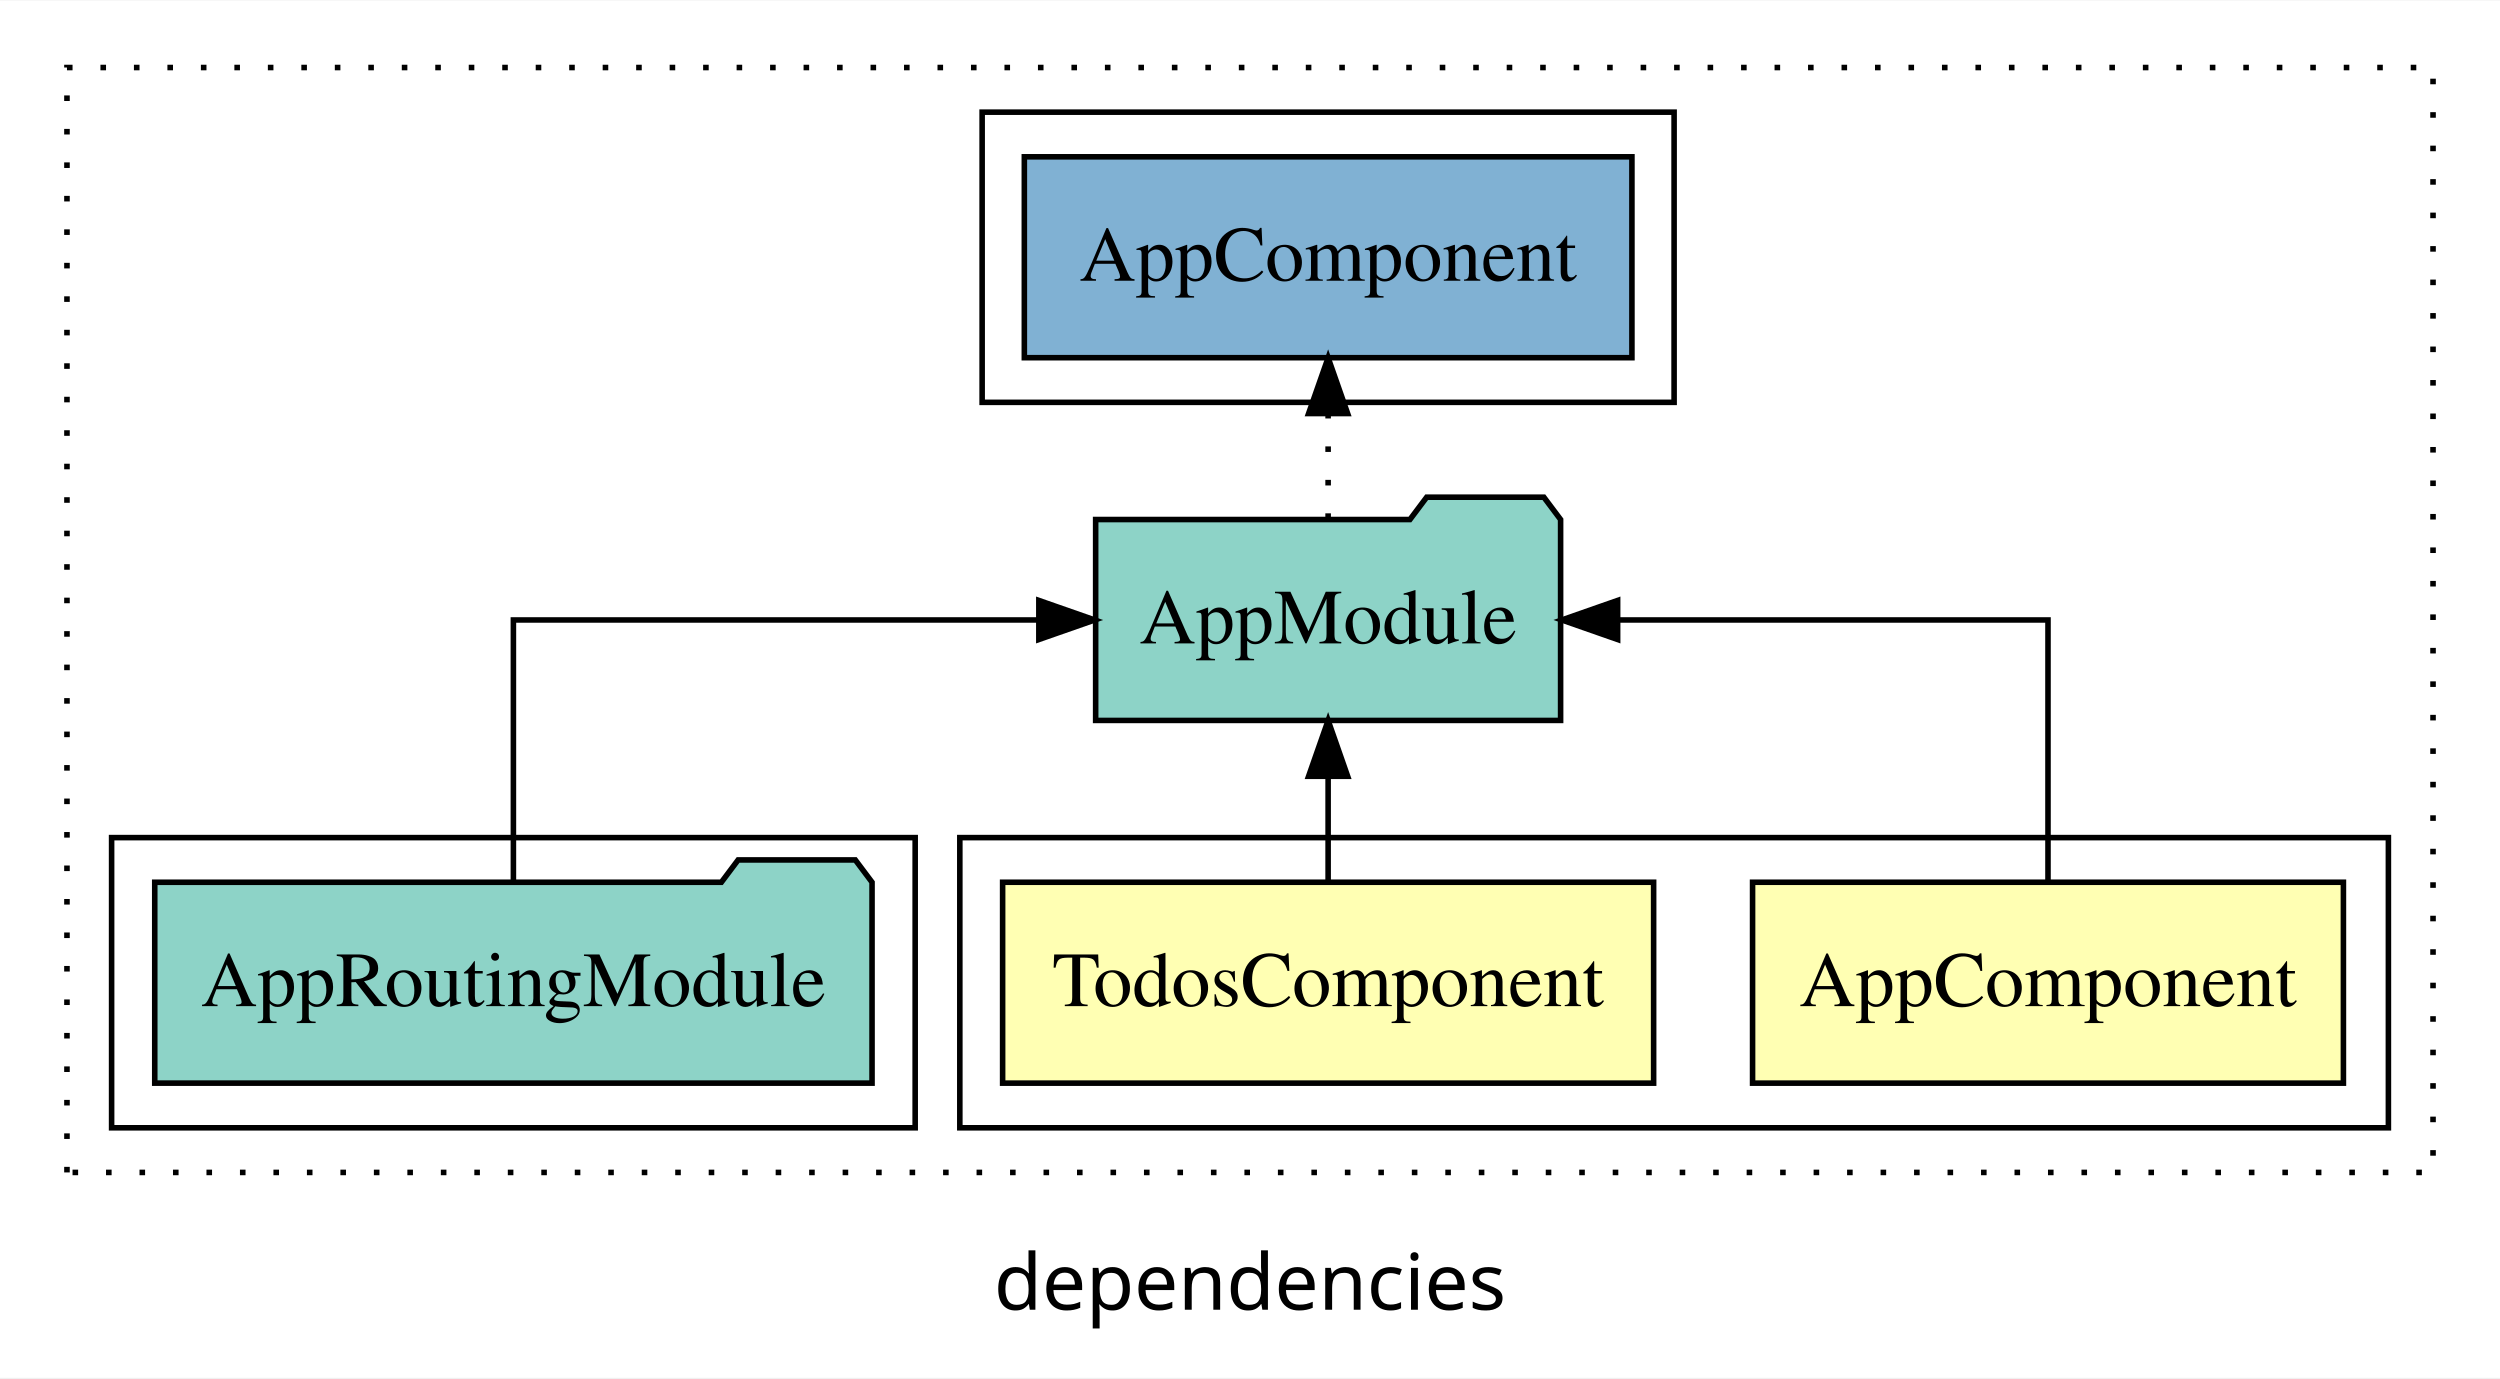
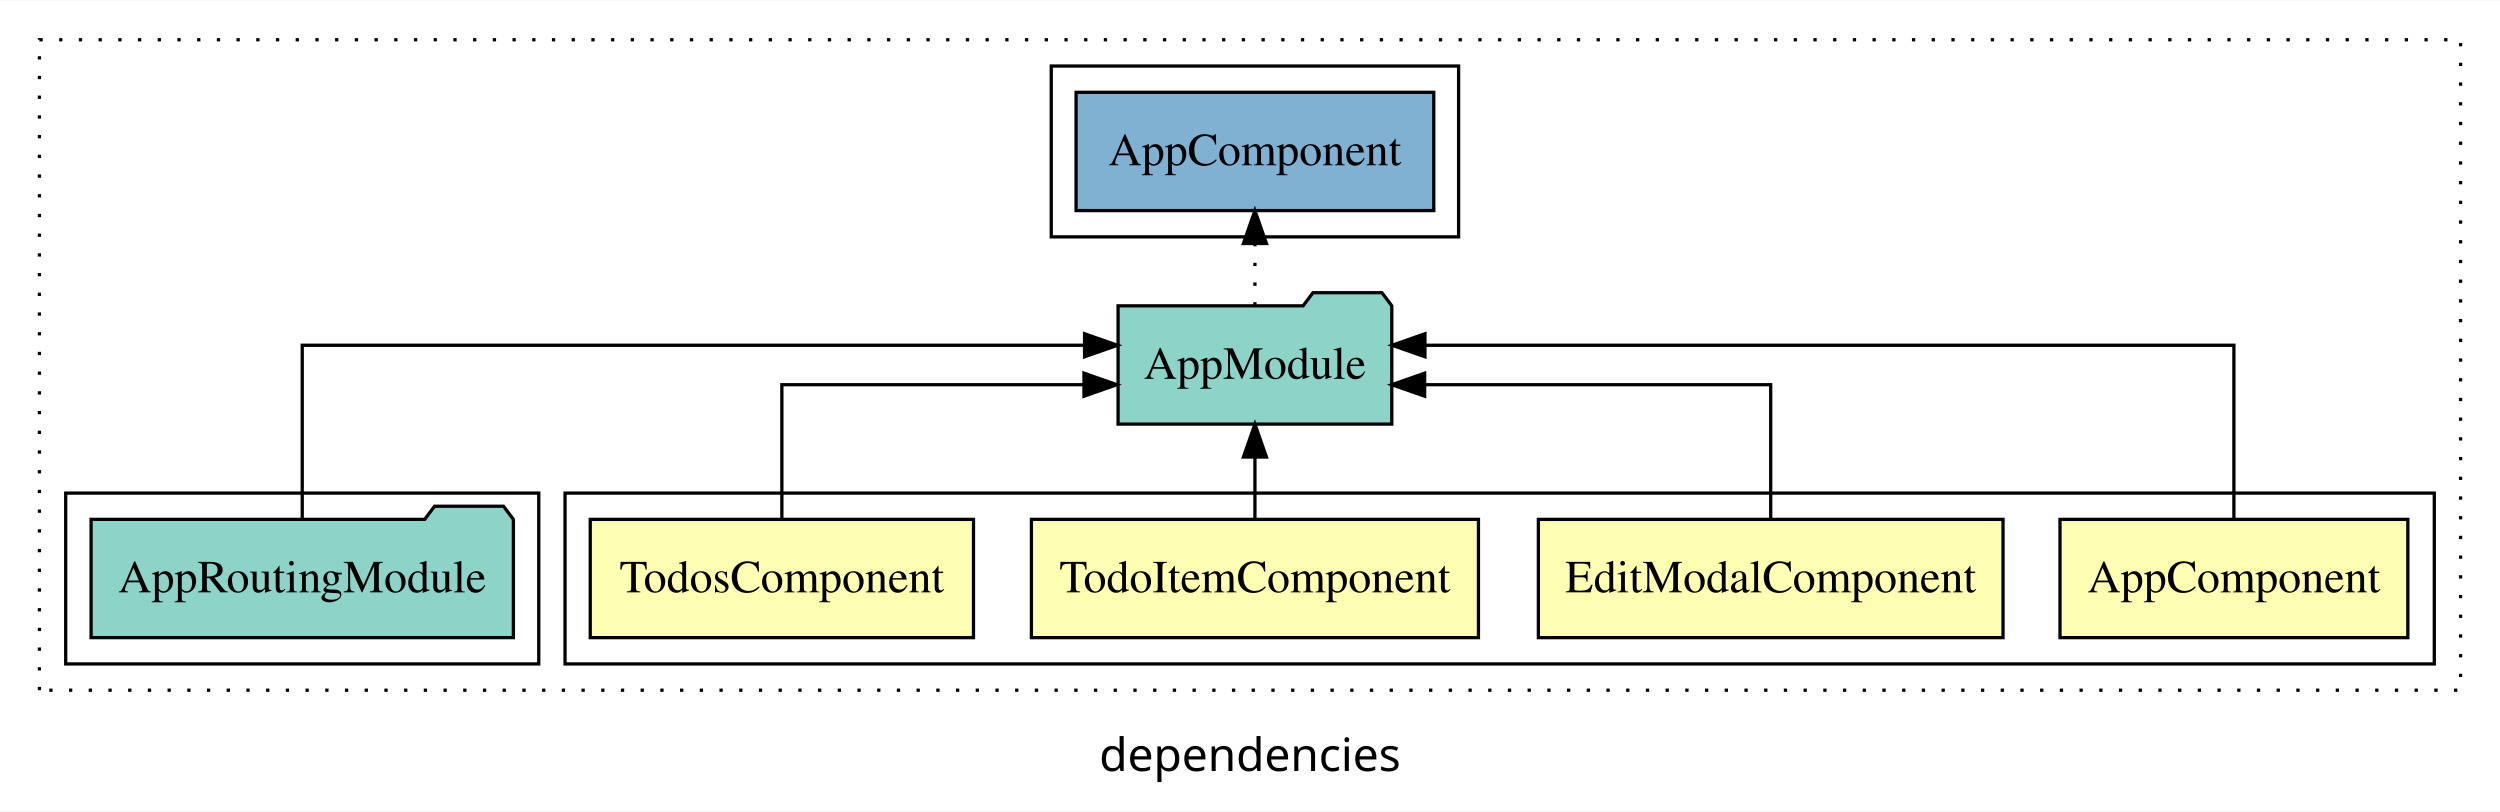
- <svg xmlns="http://www.w3.org/2000/svg" width="448pt" height="247pt" viewBox="0.00 0.00 448.00 246.80">
+ <svg xmlns="http://www.w3.org/2000/svg" width="761pt" height="247pt" viewBox="0.00 0.00 761.00 246.80">
  <g id="graph0" class="graph" transform="scale(1 1) rotate(0) translate(4 242.8)">
-     <polygon fill="white" stroke="transparent" points="-4,4 -4,-242.8 444,-242.8 444,4 -4,4" />
-     <text text-anchor="middle" x="220" y="-8.2" font-family="sans-serif" font-size="14.00">dependencies</text>
+     <polygon fill="white" stroke="transparent" points="-4,4 -4,-242.8 757,-242.8 757,4 -4,4" />
+     <text text-anchor="middle" x="376.5" y="-8.2" font-family="sans-serif" font-size="14.00">dependencies</text>
    <g id="clust1" class="cluster">
-       <polygon fill="none" stroke="black" stroke-dasharray="1,5" points="8,-32.8 8,-230.8 432,-230.8 432,-32.8 8,-32.8" />
+       <polygon fill="none" stroke="black" stroke-dasharray="1,5" points="8,-32.8 8,-230.8 745,-230.8 745,-32.8 8,-32.8" />
    </g>
    <g id="clust2" class="cluster">
-       <polygon fill="none" stroke="black" points="168,-40.8 168,-92.8 424,-92.8 424,-40.8 168,-40.8" />
+       <polygon fill="none" stroke="black" points="168,-40.8 168,-92.8 737,-92.8 737,-40.8 168,-40.8" />
    </g>
-     <g id="clust5" class="cluster">
+     <g id="clust7" class="cluster">
      <polygon fill="none" stroke="black" points="16,-40.8 16,-92.8 160,-92.8 160,-40.8 16,-40.8" />
    </g>
-     <g id="clust7" class="cluster">
-       <polygon fill="none" stroke="black" points="172,-170.8 172,-222.8 296,-222.8 296,-170.8 172,-170.8" />
+     <g id="clust9" class="cluster">
+       <polygon fill="none" stroke="black" points="316,-170.8 316,-222.8 440,-222.8 440,-170.8 316,-170.8" />
    </g>
    <g id="node1" class="node">
-       <polygon fill="#ffffb3" stroke="black" points="415.94,-84.8 310.06,-84.8 310.06,-48.8 415.94,-48.8 415.94,-84.8" />
-       <text text-anchor="middle" x="363" y="-62.6" font-family="Times,serif" font-size="14.00">AppComponent</text>
+       <polygon fill="#ffffb3" stroke="black" points="728.94,-84.8 623.06,-84.8 623.06,-48.8 728.94,-48.8 728.94,-84.8" />
+       <text text-anchor="middle" x="676" y="-62.6" font-family="Times,serif" font-size="14.00">AppComponent</text>
+     </g>
+     <g id="node5" class="node">
+       <polygon fill="#8dd3c7" stroke="black" points="419.66,-149.8 416.66,-153.8 395.66,-153.8 392.66,-149.8 336.34,-149.8 336.34,-113.8 419.66,-113.8 419.66,-149.8" />
+       <text text-anchor="middle" x="378" y="-127.6" font-family="Times,serif" font-size="14.00">AppModule</text>
+     </g>
+     <g id="edge1" class="edge">
+       <path fill="none" stroke="black" d="M676,-85.08C676,-106.12 676,-137.8 676,-137.8 676,-137.8 429.75,-137.8 429.75,-137.8" />
+       <polygon fill="black" stroke="black" points="429.75,-134.3 419.75,-137.8 429.75,-141.3 429.75,-134.3" />
+     </g>
+     <g id="node2" class="node">
+       <polygon fill="#ffffb3" stroke="black" points="605.72,-84.8 464.28,-84.8 464.28,-48.8 605.72,-48.8 605.72,-84.8" />
+       <text text-anchor="middle" x="535" y="-62.6" font-family="Times,serif" font-size="14.00">EditModalComponent</text>
+     </g>
+     <g id="edge2" class="edge">
+       <path fill="none" stroke="black" d="M535,-84.82C535,-102.17 535,-125.8 535,-125.8 535,-125.8 429.66,-125.8 429.66,-125.8" />
+       <polygon fill="black" stroke="black" points="429.66,-122.3 419.66,-125.8 429.66,-129.3 429.66,-122.3" />
    </g>
    <g id="node3" class="node">
-       <polygon fill="#8dd3c7" stroke="black" points="275.66,-149.8 272.66,-153.8 251.66,-153.8 248.66,-149.8 192.34,-149.8 192.34,-113.8 275.66,-113.8 275.66,-149.8" />
-       <text text-anchor="middle" x="234" y="-127.6" font-family="Times,serif" font-size="14.00">AppModule</text>
+       <polygon fill="#ffffb3" stroke="black" points="446.04,-84.8 309.96,-84.8 309.96,-48.8 446.04,-48.8 446.04,-84.8" />
+       <text text-anchor="middle" x="378" y="-62.6" font-family="Times,serif" font-size="14.00">TodoItemComponent</text>
    </g>
-     <g id="edge1" class="edge">
-       <path fill="none" stroke="black" d="M363,-84.91C363,-104.14 363,-131.8 363,-131.8 363,-131.8 285.88,-131.8 285.88,-131.8" />
-       <polygon fill="black" stroke="black" points="285.88,-128.3 275.88,-131.8 285.88,-135.3 285.88,-128.3" />
+     <g id="edge3" class="edge">
+       <path fill="none" stroke="black" d="M378,-84.91C378,-84.91 378,-103.79 378,-103.79" />
+       <polygon fill="black" stroke="black" points="374.5,-103.79 378,-113.79 381.5,-103.79 374.5,-103.79" />
    </g>
-     <g id="node2" class="node">
+     <g id="node4" class="node">
      <polygon fill="#ffffb3" stroke="black" points="292.33,-84.8 175.67,-84.8 175.67,-48.8 292.33,-48.8 292.33,-84.8" />
      <text text-anchor="middle" x="234" y="-62.6" font-family="Times,serif" font-size="14.00">TodosComponent</text>
    </g>
-     <g id="edge2" class="edge">
-       <path fill="none" stroke="black" d="M234,-84.91C234,-84.91 234,-103.79 234,-103.79" />
-       <polygon fill="black" stroke="black" points="230.5,-103.79 234,-113.79 237.5,-103.79 230.5,-103.79" />
+     <g id="edge4" class="edge">
+       <path fill="none" stroke="black" d="M234,-84.82C234,-102.17 234,-125.8 234,-125.8 234,-125.8 325.96,-125.8 325.96,-125.8" />
+       <polygon fill="black" stroke="black" points="325.96,-129.3 335.96,-125.8 325.96,-122.3 325.96,-129.3" />
    </g>
-     <g id="node5" class="node">
-       <polygon fill="#80b1d3" stroke="black" points="288.44,-214.8 179.56,-214.8 179.56,-178.8 288.44,-178.8 288.44,-214.8" />
-       <text text-anchor="middle" x="234" y="-192.6" font-family="Times,serif" font-size="14.00">AppComponent </text>
+     <g id="node7" class="node">
+       <polygon fill="#80b1d3" stroke="black" points="432.44,-214.8 323.56,-214.8 323.56,-178.8 432.44,-178.8 432.44,-214.8" />
+       <text text-anchor="middle" x="378" y="-192.6" font-family="Times,serif" font-size="14.00">AppComponent </text>
    </g>
-     <g id="edge4" class="edge">
-       <path fill="none" stroke="black" stroke-dasharray="1,5" d="M234,-149.91C234,-149.91 234,-168.79 234,-168.79" />
-       <polygon fill="black" stroke="black" points="230.5,-168.79 234,-178.79 237.5,-168.79 230.5,-168.79" />
+     <g id="edge6" class="edge">
+       <path fill="none" stroke="black" stroke-dasharray="1,5" d="M378,-149.91C378,-149.91 378,-168.79 378,-168.79" />
+       <polygon fill="black" stroke="black" points="374.5,-168.79 378,-178.79 381.5,-168.79 374.5,-168.79" />
    </g>
-     <g id="node4" class="node">
+     <g id="node6" class="node">
      <polygon fill="#8dd3c7" stroke="black" points="152.27,-84.8 149.27,-88.8 128.27,-88.8 125.27,-84.8 23.73,-84.8 23.73,-48.8 152.27,-48.8 152.27,-84.8" />
      <text text-anchor="middle" x="88" y="-62.6" font-family="Times,serif" font-size="14.00">AppRoutingModule</text>
    </g>
-     <g id="edge3" class="edge">
-       <path fill="none" stroke="black" d="M88,-84.91C88,-104.14 88,-131.8 88,-131.8 88,-131.8 182.16,-131.8 182.16,-131.8" />
-       <polygon fill="black" stroke="black" points="182.16,-135.3 192.16,-131.8 182.16,-128.3 182.16,-135.3" />
+     <g id="edge5" class="edge">
+       <path fill="none" stroke="black" d="M88,-85.08C88,-106.12 88,-137.8 88,-137.8 88,-137.8 326.14,-137.8 326.14,-137.8" />
+       <polygon fill="black" stroke="black" points="326.14,-141.3 336.14,-137.8 326.14,-134.3 326.14,-141.3" />
    </g>
  </g>
</svg>
